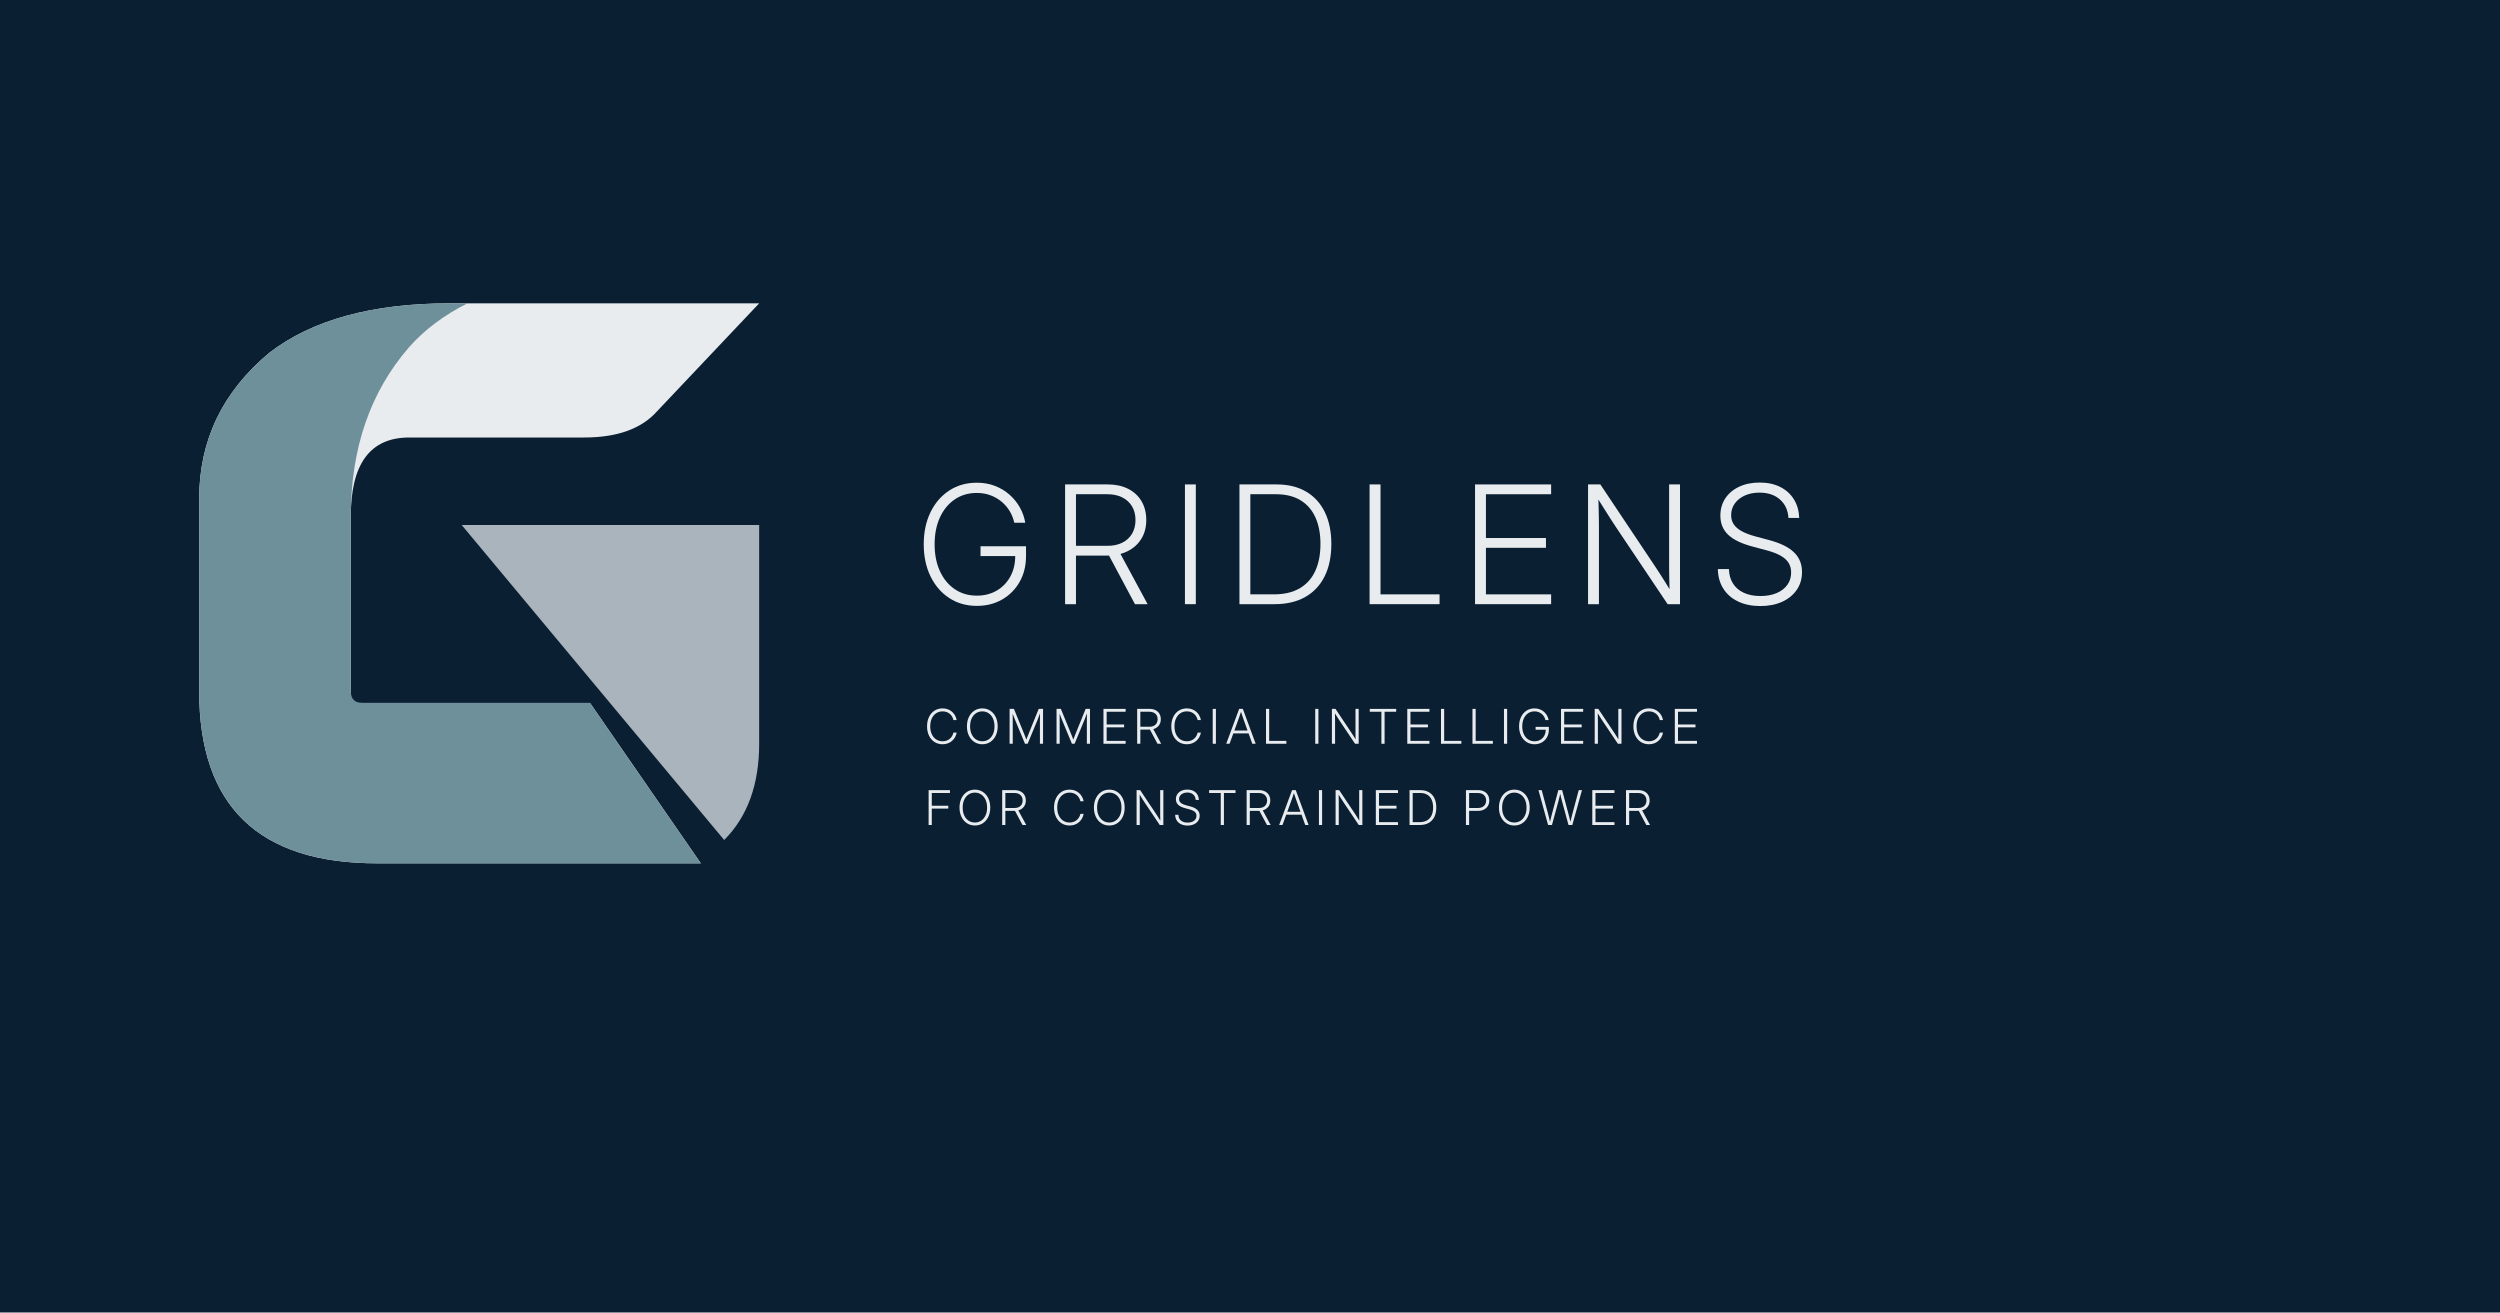
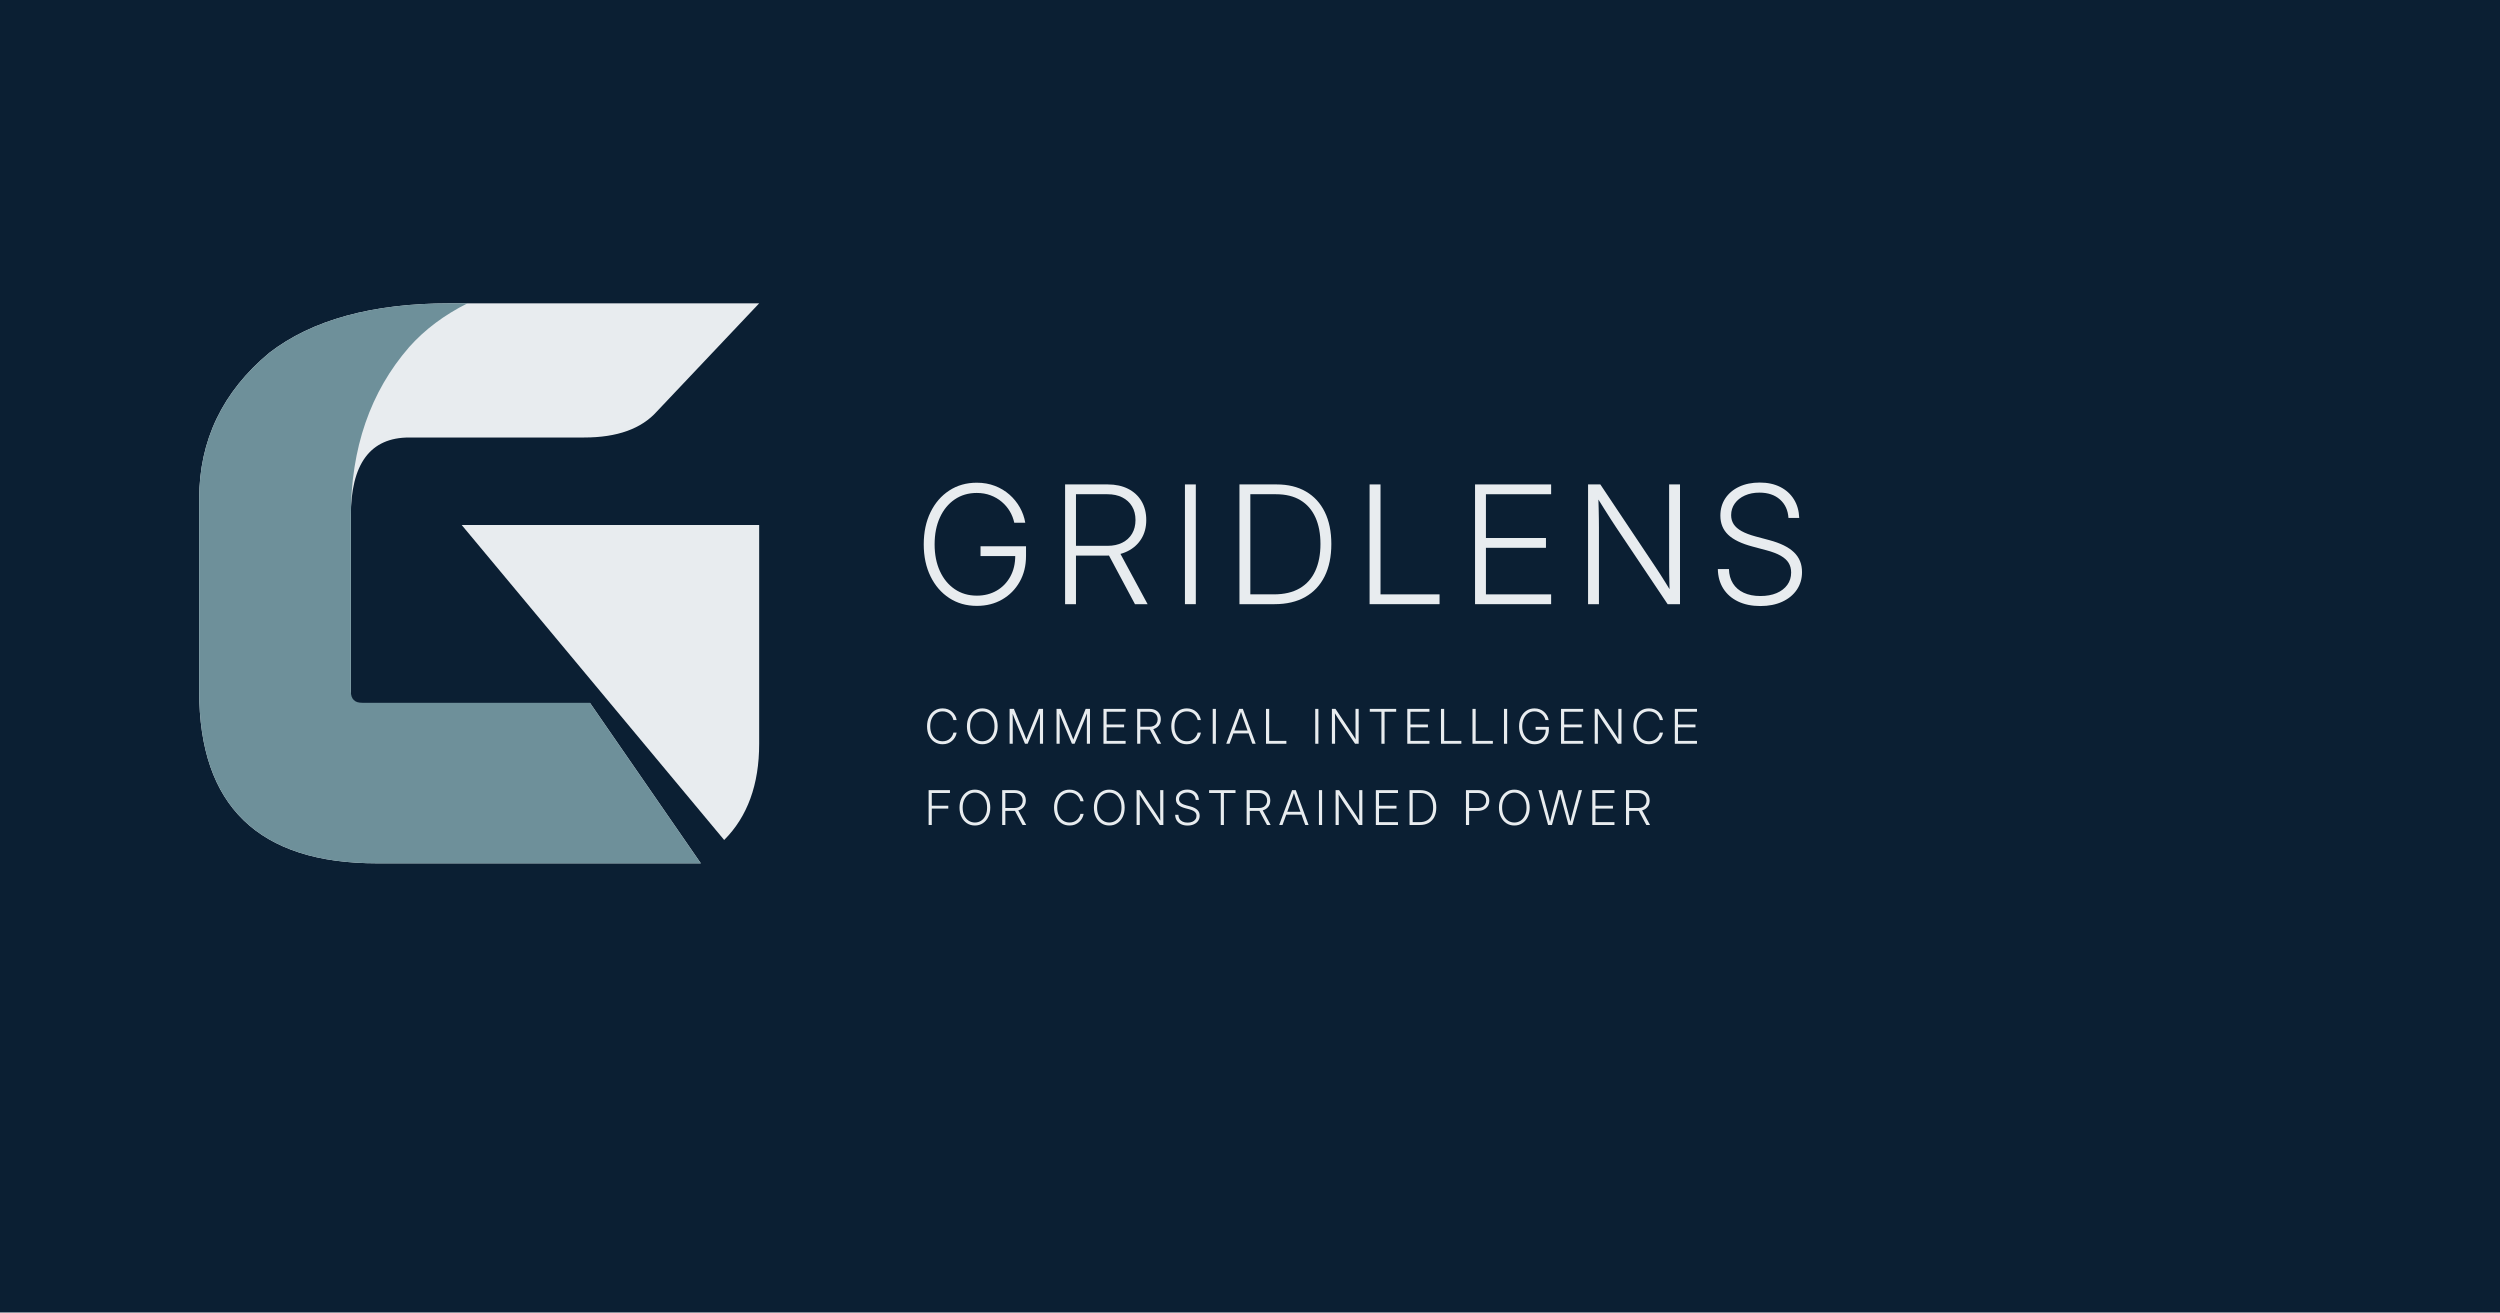
<svg xmlns="http://www.w3.org/2000/svg" width="1200" height="630" viewBox="0 0 1200 630" role="img">
  <rect width="1200" height="630" fill="#0B1F33" />
  <g transform="translate(90 140) scale(1.4)">
    <path fill="#E8ECEF" d="M90 4H196L161 41Q153 50 136 50H76Q56 50 56 77V141H138L176 196H65Q4 196 4 137V71Q4 41 28 21Q50 4 90 4Z" />
    <path fill="#6E909A" d="M4 88V137Q4 196 65 196H176L138 141H60Q56 141 56 137V77Q56 42 76 19Q84 10 96 4H90Q50 4 28 21Q4 41 4 71Z" />
-     <path fill="#A9B4BC" d="M94 80H196V155Q196 176 184 188Z" />
+     <path fill="#E8ECEF" d="M94 80H196V155Q196 176 184 188Z" />
  </g>
  <g fill="#E8ECEF" transform="translate(440 290) scale(0.03857422 -0.03857422)">
    <path transform="translate(0 0)" d="M749.335 -21.333Q554.668 -21.333 405.668 76Q256.667 173.333 172.334 346.167Q88 519 88 744Q88 971.333 172.167 1144Q256.334 1316.667 405.334 1414Q554.334 1511.333 748.001 1511.333Q870.668 1511.333 973.501 1471.834Q1076.335 1432.334 1154.668 1363.167Q1233.002 1294.001 1283.669 1204.334Q1334.336 1114.667 1351.336 1013.333H1214.333Q1198.666 1088.666 1158.833 1155.666Q1119 1222.666 1058.166 1273.999Q997.333 1325.332 919 1354.665Q840.667 1383.998 748.001 1383.998Q591.669 1383.998 473.336 1303.331Q355.003 1222.665 289.169 1078.665Q223.336 934.666 223.336 744Q223.336 555.334 289.003 411.668Q354.669 268.002 473.169 187.002Q591.669 106.002 749.335 106.002Q887.001 106.002 994.5 167.835Q1102 229.668 1164.333 341.668Q1226.666 453.667 1226.666 603.999L1272 598.666H794.669V720.668H1360.669V598.666Q1360.669 417.333 1281.169 277.5Q1201.669 137.667 1063.835 58.167Q926.001 -21.333 749.335 -21.333Z" />
    <path transform="translate(1692.316 0)" d="M154.666 0V1490H685.334Q830.668 1490 938.335 1435.667Q1046.002 1381.333 1105.336 1281.666Q1164.669 1182 1164.669 1046.666Q1164.669 911.999 1102.836 812.332Q1041.002 712.666 931.002 658.332Q821.001 603.999 676.001 603.999H229.334V726.001H682.668Q788.667 726.001 866.834 765.334Q945 804.667 987.833 876.834Q1030.667 949 1030.667 1046.666Q1030.667 1145.666 987.5 1217.332Q944.334 1288.998 866.167 1328.498Q788.001 1367.998 681.334 1367.998H290.002V0ZM1023.999 0 664.666 672.667H818.003L1181.336 0Z" />
    <path transform="translate(3183.633 0)" d="M290.002 1490V0H154.666V1490Z" />
    <path transform="translate(3861.949 0)" d="M591.334 0H230.668V122.002H583.334Q775.396 122.002 904.364 197.335Q1033.333 272.668 1097.999 413.335Q1162.665 554.001 1162.665 748.67Q1162.665 941.333 1099.832 1079.999Q1036.999 1218.665 913.88 1293.331Q790.761 1367.998 609.334 1367.998H225.334V1490H617.334Q830.668 1490 982.986 1401.167Q1135.305 1312.333 1216.653 1146.167Q1298.001 980 1298.001 748.667Q1298.001 514.333 1214.835 346.667Q1131.668 179 973.807 89.5Q815.946 0 591.334 0ZM290.002 1490V0H154.666V1490Z" />
    <path transform="translate(5481.266 0)" d="M154.666 0V1490H290.669V122.002H1025.335V0Z" />
    <path transform="translate(6793.582 0)" d="M154.666 0V1490H1101.334V1367.998H290.002V823.335H1037.001V701.332H290.002V122.002H1101.334V0Z" />
    <path transform="translate(8199.899 0)" d="M154.666 0V1490H307.336L990.999 466.337Q1016.998 428.337 1049.665 377.004Q1082.331 325.67 1117.998 268.837Q1153.665 212.003 1187.331 156.003L1169.998 132.003Q1168.664 184.669 1166.831 249.17Q1164.998 313.67 1164.164 373.67Q1163.331 433.671 1163.331 471.67V1490H1298.667V0H1144.664L507.003 950.995Q479.67 991.661 442.336 1049.661Q405.003 1107.661 359.336 1180.329Q313.669 1252.996 261.669 1336.33L281.335 1368.331Q284.669 1273.663 286.502 1195.329Q288.336 1116.995 289.169 1055.995Q290.002 994.994 290.002 952.328V0Z" />
    <path transform="translate(9886.215 0)" d="M612.668 -23.333Q453.001 -23.333 335 33.334Q217 90.001 151.333 193.334Q85.666 296.668 83.333 436.669H221.336Q223.669 333.669 271.002 258.169Q318.335 182.669 405.502 142.002Q492.668 101.336 612.668 101.336Q728.335 101.336 814.001 137.502Q899.667 173.669 947.5 239.668Q995.334 305.668 995.334 394Q995.334 462 964.334 513Q933.334 564 865.501 602.833Q797.668 641.666 685.335 671.332L518.001 715.999Q307.333 771.665 211 864.332Q114.666 956.999 114.666 1101.333Q114.666 1224 176.166 1316.666Q237.667 1409.333 348.333 1461.333Q459 1513.333 604.668 1513.333Q750.668 1513.333 859.169 1458.667Q967.669 1404 1029.336 1305.166Q1091.003 1206.333 1096.003 1072.665H962Q953 1216.665 856.334 1302.331Q759.667 1387.998 600.668 1387.998Q499.001 1387.998 419.335 1352.165Q339.669 1316.331 294.169 1252.832Q248.669 1189.332 248.669 1107.333Q248.669 1044 280.169 995.167Q311.669 946.334 378.669 909.001Q445.669 871.668 552.669 842.668L722.002 797.335Q826.669 769.335 903.502 731.668Q980.336 694.001 1030.669 645.335Q1081.003 596.668 1105.836 535.501Q1130.67 474.334 1130.67 399.334Q1130.67 274.667 1065.836 179.167Q1001.003 83.667 884.502 30.167Q768.002 -23.333 612.668 -23.333Z" />
  </g>
  <g fill="#E8ECEF" transform="translate(444 357) scale(0.01123047 -0.01123047)">
    <path transform="translate(0 0)" d="M753.335 -21.333Q555.001 -21.333 405.167 76Q255.334 173.333 171.667 346Q88 518.667 88 744Q88 971 171.334 1143.667Q254.667 1316.333 404.834 1413.833Q555.001 1511.333 753.335 1511.333Q875.001 1511.333 976.835 1473.167Q1078.668 1435.001 1156.502 1366.501Q1234.335 1298.001 1284.169 1208.001Q1334.002 1118 1352.669 1013.333H1214.333Q1197.333 1093 1158 1160.666Q1118.666 1228.333 1059.5 1278.499Q1000.333 1328.665 923.167 1356.331Q846.001 1383.998 753.335 1383.998Q597.668 1383.998 478.335 1305.498Q359.002 1226.998 291.169 1083.498Q223.336 939.999 223.336 744Q223.336 548.001 291.169 405.002Q359.002 262.002 478.335 184.002Q597.668 106.002 753.335 106.002Q846.001 106.002 922.834 133.669Q999.667 161.335 1058.667 211.335Q1117.666 261.334 1157.5 328.667Q1197.333 396 1215 475.334H1352.669Q1334.669 371.666 1284.502 281.666Q1234.335 191.666 1156.502 123.499Q1078.668 55.333 976.835 17Q875.001 -21.333 753.335 -21.333Z" />
    <path transform="translate(1704.13 0)" d="M745.335 -21.333Q552.668 -21.333 404.167 76.5Q255.667 174.333 171.834 347.167Q88 520 88 744Q88 970 172 1142.833Q256 1315.667 404.334 1413.5Q552.668 1511.333 745.335 1511.333Q938.335 1511.333 1086.335 1413.5Q1234.336 1315.667 1318.169 1142.833Q1402.003 970 1402.003 744Q1402.003 519.667 1318.169 346.833Q1234.336 174 1086.335 76.333Q938.335 -21.333 745.335 -21.333ZM745.335 106.002Q891.667 106.002 1009.834 182.169Q1128 258.335 1197.333 401.334Q1266.667 544.334 1266.667 744Q1266.667 944.666 1197.333 1087.999Q1128 1231.332 1009.834 1307.665Q891.667 1383.998 745.335 1383.998Q599.002 1383.998 480.669 1307.998Q362.336 1231.998 292.836 1088.666Q223.336 945.333 223.336 744Q223.336 544.667 292.503 401.668Q361.669 258.668 480.002 182.335Q598.335 106.002 745.335 106.002Z" />
    <path transform="translate(3461.261 0)" d="M154.666 0V1490H339.337L763 453.338Q776.667 420.671 793.501 378.004Q810.334 335.337 827.834 290.004Q845.334 244.67 861.501 203.003Q877.668 161.336 889.334 130.67H854Q865.667 161.336 881.5 203.003Q897.334 244.67 915 290.004Q932.667 335.337 949.501 378.004Q966.334 420.671 979.334 453.338L1398.664 1490H1584.001V0H1450.665V954.661Q1450.665 999.995 1450.999 1049.995Q1451.332 1099.995 1452.499 1151.996Q1453.666 1203.996 1454.666 1256.663Q1455.666 1309.33 1456.332 1359.997H1477.666Q1455.332 1299.996 1433.666 1242.663Q1411.999 1185.329 1391.999 1133.328Q1371.999 1081.328 1354.165 1036.328Q1336.332 991.328 1321.332 954.661L926.335 0H812.333L416.002 954.661Q401.003 991.328 382.836 1036.328Q364.669 1081.328 344.336 1133.328Q324.002 1185.329 301.669 1242.663Q279.335 1299.996 255.668 1359.997H283.002Q284.336 1309.33 285.002 1256.663Q285.669 1203.996 286.836 1151.996Q288.002 1099.995 288.336 1049.995Q288.669 999.995 288.669 954.661V0Z" />
    <path transform="translate(5467.391 0)" d="M154.666 0V1490H339.337L763 453.338Q776.667 420.671 793.501 378.004Q810.334 335.337 827.834 290.004Q845.334 244.67 861.501 203.003Q877.668 161.336 889.334 130.67H854Q865.667 161.336 881.5 203.003Q897.334 244.67 915 290.004Q932.667 335.337 949.501 378.004Q966.334 420.671 979.334 453.338L1398.664 1490H1584.001V0H1450.665V954.661Q1450.665 999.995 1450.999 1049.995Q1451.332 1099.995 1452.499 1151.996Q1453.666 1203.996 1454.666 1256.663Q1455.666 1309.33 1456.332 1359.997H1477.666Q1455.332 1299.996 1433.666 1242.663Q1411.999 1185.329 1391.999 1133.328Q1371.999 1081.328 1354.165 1036.328Q1336.332 991.328 1321.332 954.661L926.335 0H812.333L416.002 954.661Q401.003 991.328 382.836 1036.328Q364.669 1081.328 344.336 1133.328Q324.002 1185.329 301.669 1242.663Q279.335 1299.996 255.668 1359.997H283.002Q284.336 1309.33 285.002 1256.663Q285.669 1203.996 286.836 1151.996Q288.002 1099.995 288.336 1049.995Q288.669 999.995 288.669 954.661V0Z" />
    <path transform="translate(7473.522 0)" d="M154.666 0V1490H1101.334V1367.998H290.002V823.335H1037.001V701.332H290.002V122.002H1101.334V0Z" />
    <path transform="translate(8913.652 0)" d="M154.666 0V1490H685.334Q830.668 1490 938.335 1435.667Q1046.002 1381.333 1105.336 1281.666Q1164.669 1182 1164.669 1046.666Q1164.669 911.999 1102.836 812.332Q1041.002 712.666 931.002 658.332Q821.001 603.999 676.001 603.999H229.334V726.001H682.668Q788.667 726.001 866.834 765.334Q945 804.667 987.833 876.834Q1030.667 949 1030.667 1046.666Q1030.667 1145.666 987.5 1217.332Q944.334 1288.998 866.167 1328.498Q788.001 1367.998 681.334 1367.998H290.002V0ZM1023.999 0 664.666 672.667H818.003L1181.336 0Z" />
    <path transform="translate(10438.783 0)" d="M753.335 -21.333Q555.001 -21.333 405.167 76Q255.334 173.333 171.667 346Q88 518.667 88 744Q88 971 171.334 1143.667Q254.667 1316.333 404.834 1413.833Q555.001 1511.333 753.335 1511.333Q875.001 1511.333 976.835 1473.167Q1078.668 1435.001 1156.502 1366.501Q1234.335 1298.001 1284.169 1208.001Q1334.002 1118 1352.669 1013.333H1214.333Q1197.333 1093 1158 1160.666Q1118.666 1228.333 1059.5 1278.499Q1000.333 1328.665 923.167 1356.331Q846.001 1383.998 753.335 1383.998Q597.668 1383.998 478.335 1305.498Q359.002 1226.998 291.169 1083.498Q223.336 939.999 223.336 744Q223.336 548.001 291.169 405.002Q359.002 262.002 478.335 184.002Q597.668 106.002 753.335 106.002Q846.001 106.002 922.834 133.669Q999.667 161.335 1058.667 211.335Q1117.666 261.334 1157.5 328.667Q1197.333 396 1215 475.334H1352.669Q1334.669 371.666 1284.502 281.666Q1234.335 191.666 1156.502 123.499Q1078.668 55.333 976.835 17Q875.001 -21.333 753.335 -21.333Z" />
    <path transform="translate(12142.913 0)" d="M290.002 1490V0H154.666V1490Z" />
    <path transform="translate(12855.043 0)" d="M20 0 572.333 1490H729.336L1278.002 0H1133.666L781.002 983.328Q750.335 1069.328 714.835 1172.329Q679.335 1275.33 630.334 1425.999H671.002Q622.001 1275.33 586.501 1172.329Q551.001 1069.328 519.667 983.328L161.669 0ZM283.001 442.332V564.334H1015.001V442.332Z" />
    <path transform="translate(14420.174 0)" d="M154.666 0V1490H290.669V122.002H1025.335V0Z" />
    <path transform="translate(15766.304 0)" d="" />
    <path transform="translate(16524.435 0)" d="M290.002 1490V0H154.666V1490Z" />
    <path transform="translate(17236.565 0)" d="M154.666 0V1490H307.336L990.999 466.337Q1016.998 428.337 1049.665 377.004Q1082.331 325.67 1117.998 268.837Q1153.665 212.003 1187.331 156.003L1169.998 132.003Q1168.664 184.669 1166.831 249.17Q1164.998 313.67 1164.164 373.67Q1163.331 433.671 1163.331 471.67V1490H1298.667V0H1144.664L507.003 950.995Q479.67 991.661 442.336 1049.661Q405.003 1107.661 359.336 1180.329Q313.669 1252.996 261.669 1336.33L281.335 1368.331Q284.669 1273.663 286.502 1195.329Q288.336 1116.995 289.169 1055.995Q290.002 994.994 290.002 952.328V0Z" />
    <path transform="translate(18956.696 0)" d="M53.333 1367.998V1490H1182.001V1367.998H686.002V0H550.666V1367.998Z" />
    <path transform="translate(20458.826 0)" d="M154.666 0V1490H1101.334V1367.998H290.002V823.335H1037.001V701.332H290.002V122.002H1101.334V0Z" />
    <path transform="translate(21898.957 0)" d="M154.666 0V1490H290.669V122.002H1025.335V0Z" />
    <path transform="translate(23245.087 0)" d="M154.666 0V1490H290.669V122.002H1025.335V0Z" />
    <path transform="translate(24591.217 0)" d="M290.002 1490V0H154.666V1490Z" />
    <path transform="translate(25303.348 0)" d="M749.335 -21.333Q554.668 -21.333 405.668 76Q256.667 173.333 172.334 346.167Q88 519 88 744Q88 971.333 172.167 1144Q256.334 1316.667 405.334 1414Q554.334 1511.333 748.001 1511.333Q870.668 1511.333 973.501 1471.834Q1076.335 1432.334 1154.668 1363.167Q1233.002 1294.001 1283.669 1204.334Q1334.336 1114.667 1351.336 1013.333H1214.333Q1198.666 1088.666 1158.833 1155.666Q1119 1222.666 1058.166 1273.999Q997.333 1325.332 919 1354.665Q840.667 1383.998 748.001 1383.998Q591.669 1383.998 473.336 1303.331Q355.003 1222.665 289.169 1078.665Q223.336 934.666 223.336 744Q223.336 555.334 289.003 411.668Q354.669 268.002 473.169 187.002Q591.669 106.002 749.335 106.002Q887.001 106.002 994.5 167.835Q1102 229.668 1164.333 341.668Q1226.666 453.667 1226.666 603.999L1272 598.666H794.669V720.668H1360.669V598.666Q1360.669 417.333 1281.169 277.5Q1201.669 137.667 1063.835 58.167Q926.001 -21.333 749.335 -21.333Z" />
    <path transform="translate(27029.478 0)" d="M154.666 0V1490H1101.334V1367.998H290.002V823.335H1037.001V701.332H290.002V122.002H1101.334V0Z" />
    <path transform="translate(28469.609 0)" d="M154.666 0V1490H307.336L990.999 466.337Q1016.998 428.337 1049.665 377.004Q1082.331 325.67 1117.998 268.837Q1153.665 212.003 1187.331 156.003L1169.998 132.003Q1168.664 184.669 1166.831 249.17Q1164.998 313.67 1164.164 373.67Q1163.331 433.671 1163.331 471.67V1490H1298.667V0H1144.664L507.003 950.995Q479.67 991.661 442.336 1049.661Q405.003 1107.661 359.336 1180.329Q313.669 1252.996 261.669 1336.33L281.335 1368.331Q284.669 1273.663 286.502 1195.329Q288.336 1116.995 289.169 1055.995Q290.002 994.994 290.002 952.328V0Z" />
    <path transform="translate(30189.739 0)" d="M753.335 -21.333Q555.001 -21.333 405.167 76Q255.334 173.333 171.667 346Q88 518.667 88 744Q88 971 171.334 1143.667Q254.667 1316.333 404.834 1413.833Q555.001 1511.333 753.335 1511.333Q875.001 1511.333 976.835 1473.167Q1078.668 1435.001 1156.502 1366.501Q1234.335 1298.001 1284.169 1208.001Q1334.002 1118 1352.669 1013.333H1214.333Q1197.333 1093 1158 1160.666Q1118.666 1228.333 1059.5 1278.499Q1000.333 1328.665 923.167 1356.331Q846.001 1383.998 753.335 1383.998Q597.668 1383.998 478.335 1305.498Q359.002 1226.998 291.169 1083.498Q223.336 939.999 223.336 744Q223.336 548.001 291.169 405.002Q359.002 262.002 478.335 184.002Q597.668 106.002 753.335 106.002Q846.001 106.002 922.834 133.669Q999.667 161.335 1058.667 211.335Q1117.666 261.334 1157.5 328.667Q1197.333 396 1215 475.334H1352.669Q1334.669 371.666 1284.502 281.666Q1234.335 191.666 1156.502 123.499Q1078.668 55.333 976.835 17Q875.001 -21.333 753.335 -21.333Z" />
    <path transform="translate(31893.87 0)" d="M154.666 0V1490H1101.334V1367.998H290.002V823.335H1037.001V701.332H290.002V122.002H1101.334V0Z" />
  </g>
  <g fill="#E8ECEF" transform="translate(444 396) scale(0.01123047 -0.01123047)">
    <path transform="translate(0 0)" d="M154.666 0V1490H1066.668V1367.998H290.002V823.335H995.335V701.332H290.002V0Z" />
    <path transform="translate(1387.13 0)" d="M745.335 -21.333Q552.668 -21.333 404.167 76.5Q255.667 174.333 171.834 347.167Q88 520 88 744Q88 970 172 1142.833Q256 1315.667 404.334 1413.5Q552.668 1511.333 745.335 1511.333Q938.335 1511.333 1086.335 1413.5Q1234.336 1315.667 1318.169 1142.833Q1402.003 970 1402.003 744Q1402.003 519.667 1318.169 346.833Q1234.336 174 1086.335 76.333Q938.335 -21.333 745.335 -21.333ZM745.335 106.002Q891.667 106.002 1009.834 182.169Q1128 258.335 1197.333 401.334Q1266.667 544.334 1266.667 744Q1266.667 944.666 1197.333 1087.999Q1128 1231.332 1009.834 1307.665Q891.667 1383.998 745.335 1383.998Q599.002 1383.998 480.669 1307.998Q362.336 1231.998 292.836 1088.666Q223.336 945.333 223.336 744Q223.336 544.667 292.503 401.668Q361.669 258.668 480.002 182.335Q598.335 106.002 745.335 106.002Z" />
    <path transform="translate(3144.261 0)" d="M154.666 0V1490H685.334Q830.668 1490 938.335 1435.667Q1046.002 1381.333 1105.336 1281.666Q1164.669 1182 1164.669 1046.666Q1164.669 911.999 1102.836 812.332Q1041.002 712.666 931.002 658.332Q821.001 603.999 676.001 603.999H229.334V726.001H682.668Q788.667 726.001 866.834 765.334Q945 804.667 987.833 876.834Q1030.667 949 1030.667 1046.666Q1030.667 1145.666 987.5 1217.332Q944.334 1288.998 866.167 1328.498Q788.001 1367.998 681.334 1367.998H290.002V0ZM1023.999 0 664.666 672.667H818.003L1181.336 0Z" />
    <path transform="translate(4669.391 0)" d="" />
    <path transform="translate(5427.522 0)" d="M753.335 -21.333Q555.001 -21.333 405.167 76Q255.334 173.333 171.667 346Q88 518.667 88 744Q88 971 171.334 1143.667Q254.667 1316.333 404.834 1413.833Q555.001 1511.333 753.335 1511.333Q875.001 1511.333 976.835 1473.167Q1078.668 1435.001 1156.502 1366.501Q1234.335 1298.001 1284.169 1208.001Q1334.002 1118 1352.669 1013.333H1214.333Q1197.333 1093 1158 1160.666Q1118.666 1228.333 1059.5 1278.499Q1000.333 1328.665 923.167 1356.331Q846.001 1383.998 753.335 1383.998Q597.668 1383.998 478.335 1305.498Q359.002 1226.998 291.169 1083.498Q223.336 939.999 223.336 744Q223.336 548.001 291.169 405.002Q359.002 262.002 478.335 184.002Q597.668 106.002 753.335 106.002Q846.001 106.002 922.834 133.669Q999.667 161.335 1058.667 211.335Q1117.666 261.334 1157.5 328.667Q1197.333 396 1215 475.334H1352.669Q1334.669 371.666 1284.502 281.666Q1234.335 191.666 1156.502 123.499Q1078.668 55.333 976.835 17Q875.001 -21.333 753.335 -21.333Z" />
    <path transform="translate(7131.652 0)" d="M745.335 -21.333Q552.668 -21.333 404.167 76.5Q255.667 174.333 171.834 347.167Q88 520 88 744Q88 970 172 1142.833Q256 1315.667 404.334 1413.5Q552.668 1511.333 745.335 1511.333Q938.335 1511.333 1086.335 1413.5Q1234.336 1315.667 1318.169 1142.833Q1402.003 970 1402.003 744Q1402.003 519.667 1318.169 346.833Q1234.336 174 1086.335 76.333Q938.335 -21.333 745.335 -21.333ZM745.335 106.002Q891.667 106.002 1009.834 182.169Q1128 258.335 1197.333 401.334Q1266.667 544.334 1266.667 744Q1266.667 944.666 1197.333 1087.999Q1128 1231.332 1009.834 1307.665Q891.667 1383.998 745.335 1383.998Q599.002 1383.998 480.669 1307.998Q362.336 1231.998 292.836 1088.666Q223.336 945.333 223.336 744Q223.336 544.667 292.503 401.668Q361.669 258.668 480.002 182.335Q598.335 106.002 745.335 106.002Z" />
    <path transform="translate(8888.783 0)" d="M154.666 0V1490H307.336L990.999 466.337Q1016.998 428.337 1049.665 377.004Q1082.331 325.67 1117.998 268.837Q1153.665 212.003 1187.331 156.003L1169.998 132.003Q1168.664 184.669 1166.831 249.17Q1164.998 313.67 1164.164 373.67Q1163.331 433.671 1163.331 471.67V1490H1298.667V0H1144.664L507.003 950.995Q479.67 991.661 442.336 1049.661Q405.003 1107.661 359.336 1180.329Q313.669 1252.996 261.669 1336.33L281.335 1368.331Q284.669 1273.663 286.502 1195.329Q288.336 1116.995 289.169 1055.995Q290.002 994.994 290.002 952.328V0Z" />
    <path transform="translate(10608.913 0)" d="M612.668 -23.333Q453.001 -23.333 335 33.334Q217 90.001 151.333 193.334Q85.666 296.668 83.333 436.669H221.336Q223.669 333.669 271.002 258.169Q318.335 182.669 405.502 142.002Q492.668 101.336 612.668 101.336Q728.335 101.336 814.001 137.502Q899.667 173.669 947.5 239.668Q995.334 305.668 995.334 394Q995.334 462 964.334 513Q933.334 564 865.501 602.833Q797.668 641.666 685.335 671.332L518.001 715.999Q307.333 771.665 211 864.332Q114.666 956.999 114.666 1101.333Q114.666 1224 176.166 1316.666Q237.667 1409.333 348.333 1461.333Q459 1513.333 604.668 1513.333Q750.668 1513.333 859.169 1458.667Q967.669 1404 1029.336 1305.166Q1091.003 1206.333 1096.003 1072.665H962Q953 1216.665 856.334 1302.331Q759.667 1387.998 600.668 1387.998Q499.001 1387.998 419.335 1352.165Q339.669 1316.331 294.169 1252.832Q248.669 1189.332 248.669 1107.333Q248.669 1044 280.169 995.167Q311.669 946.334 378.669 909.001Q445.669 871.668 552.669 842.668L722.002 797.335Q826.669 769.335 903.502 731.668Q980.336 694.001 1030.669 645.335Q1081.003 596.668 1105.836 535.501Q1130.67 474.334 1130.67 399.334Q1130.67 274.667 1065.836 179.167Q1001.003 83.667 884.502 30.167Q768.002 -23.333 612.668 -23.333Z" />
    <path transform="translate(12090.043 0)" d="M53.333 1367.998V1490H1182.001V1367.998H686.002V0H550.666V1367.998Z" />
    <path transform="translate(13592.174 0)" d="M154.666 0V1490H685.334Q830.668 1490 938.335 1435.667Q1046.002 1381.333 1105.336 1281.666Q1164.669 1182 1164.669 1046.666Q1164.669 911.999 1102.836 812.332Q1041.002 712.666 931.002 658.332Q821.001 603.999 676.001 603.999H229.334V726.001H682.668Q788.667 726.001 866.834 765.334Q945 804.667 987.833 876.834Q1030.667 949 1030.667 1046.666Q1030.667 1145.666 987.5 1217.332Q944.334 1288.998 866.167 1328.498Q788.001 1367.998 681.334 1367.998H290.002V0ZM1023.999 0 664.666 672.667H818.003L1181.336 0Z" />
    <path transform="translate(15117.304 0)" d="M20 0 572.333 1490H729.336L1278.002 0H1133.666L781.002 983.328Q750.335 1069.328 714.835 1172.329Q679.335 1275.33 630.334 1425.999H671.002Q622.001 1275.33 586.501 1172.329Q551.001 1069.328 519.667 983.328L161.669 0ZM283.001 442.332V564.334H1015.001V442.332Z" />
    <path transform="translate(16682.435 0)" d="M290.002 1490V0H154.666V1490Z" />
    <path transform="translate(17394.565 0)" d="M154.666 0V1490H307.336L990.999 466.337Q1016.998 428.337 1049.665 377.004Q1082.331 325.67 1117.998 268.837Q1153.665 212.003 1187.331 156.003L1169.998 132.003Q1168.664 184.669 1166.831 249.17Q1164.998 313.67 1164.164 373.67Q1163.331 433.671 1163.331 471.67V1490H1298.667V0H1144.664L507.003 950.995Q479.67 991.661 442.336 1049.661Q405.003 1107.661 359.336 1180.329Q313.669 1252.996 261.669 1336.33L281.335 1368.331Q284.669 1273.663 286.502 1195.329Q288.336 1116.995 289.169 1055.995Q290.002 994.994 290.002 952.328V0Z" />
    <path transform="translate(19114.696 0)" d="M154.666 0V1490H1101.334V1367.998H290.002V823.335H1037.001V701.332H290.002V122.002H1101.334V0Z" />
    <path transform="translate(20554.826 0)" d="M591.334 0H230.668V122.002H583.334Q775.396 122.002 904.364 197.335Q1033.333 272.668 1097.999 413.335Q1162.665 554.001 1162.665 748.67Q1162.665 941.333 1099.832 1079.999Q1036.999 1218.665 913.88 1293.331Q790.761 1367.998 609.334 1367.998H225.334V1490H617.334Q830.668 1490 982.986 1401.167Q1135.305 1312.333 1216.653 1146.167Q1298.001 980 1298.001 748.667Q1298.001 514.333 1214.835 346.667Q1131.668 179 973.807 89.5Q815.946 0 591.334 0ZM290.002 1490V0H154.666V1490Z" />
    <path transform="translate(22207.957 0)" d="" />
    <path transform="translate(22966.087 0)" d="M154.666 0V1490H672.667Q818.001 1490 925.668 1435.667Q1033.335 1381.333 1092.669 1281.666Q1152.002 1182 1152.002 1046.666Q1152.002 911.999 1091.502 812.666Q1031.002 713.332 922.001 658.666Q813.001 603.999 667.334 603.999H222.668V726.001H668.667Q775.334 726.001 853.5 765.334Q931.667 804.667 974.833 876.834Q1018 949 1018 1046.666Q1018 1145.666 974.833 1217.332Q931.667 1288.998 853.5 1328.498Q775.334 1367.998 668.667 1367.998H290.002V0Z" />
    <path transform="translate(24443.217 0)" d="M745.335 -21.333Q552.668 -21.333 404.167 76.5Q255.667 174.333 171.834 347.167Q88 520 88 744Q88 970 172 1142.833Q256 1315.667 404.334 1413.5Q552.668 1511.333 745.335 1511.333Q938.335 1511.333 1086.335 1413.5Q1234.336 1315.667 1318.169 1142.833Q1402.003 970 1402.003 744Q1402.003 519.667 1318.169 346.833Q1234.336 174 1086.335 76.333Q938.335 -21.333 745.335 -21.333ZM745.335 106.002Q891.667 106.002 1009.834 182.169Q1128 258.335 1197.333 401.334Q1266.667 544.334 1266.667 744Q1266.667 944.666 1197.333 1087.999Q1128 1231.332 1009.834 1307.665Q891.667 1383.998 745.335 1383.998Q599.002 1383.998 480.669 1307.998Q362.336 1231.998 292.836 1088.666Q223.336 945.333 223.336 744Q223.336 544.667 292.503 401.668Q361.669 258.668 480.002 182.335Q598.335 106.002 745.335 106.002Z" />
    <path transform="translate(26200.348 0)" d="M431.333 0 20 1490H157.336L425.334 490.671Q443.334 424.004 459.835 357.337Q476.335 290.67 492.168 224.003Q508.001 157.336 522.668 90.669H504.001Q519.001 157.336 534.668 224.003Q550.334 290.67 567.001 357.337Q583.668 424.004 601.335 490.671L868.667 1490H1030.669L1296.668 490.671Q1314.335 424.004 1331.335 357.337Q1348.335 290.67 1364.335 224.003Q1380.335 157.336 1395.335 90.669H1374.668Q1390.001 157.336 1405.835 224.003Q1421.668 290.67 1438.835 357.337Q1456.002 424.004 1473.335 490.671L1740.667 1490H1879.336L1466.67 0H1303.333L1029.001 1007.997Q1002.668 1105.331 979.501 1202.664Q956.334 1299.998 934.001 1397.331H964.002Q941.668 1299.998 918.835 1202.664Q896.002 1105.331 869.668 1007.997L596.003 0Z" />
    <path transform="translate(28366.478 0)" d="M154.666 0V1490H1101.334V1367.998H290.002V823.335H1037.001V701.332H290.002V122.002H1101.334V0Z" />
    <path transform="translate(29806.609 0)" d="M154.666 0V1490H685.334Q830.668 1490 938.335 1435.667Q1046.002 1381.333 1105.336 1281.666Q1164.669 1182 1164.669 1046.666Q1164.669 911.999 1102.836 812.332Q1041.002 712.666 931.002 658.332Q821.001 603.999 676.001 603.999H229.334V726.001H682.668Q788.667 726.001 866.834 765.334Q945 804.667 987.833 876.834Q1030.667 949 1030.667 1046.666Q1030.667 1145.666 987.5 1217.332Q944.334 1288.998 866.167 1328.498Q788.001 1367.998 681.334 1367.998H290.002V0ZM1023.999 0 664.666 672.667H818.003L1181.336 0Z" />
  </g>
</svg>
